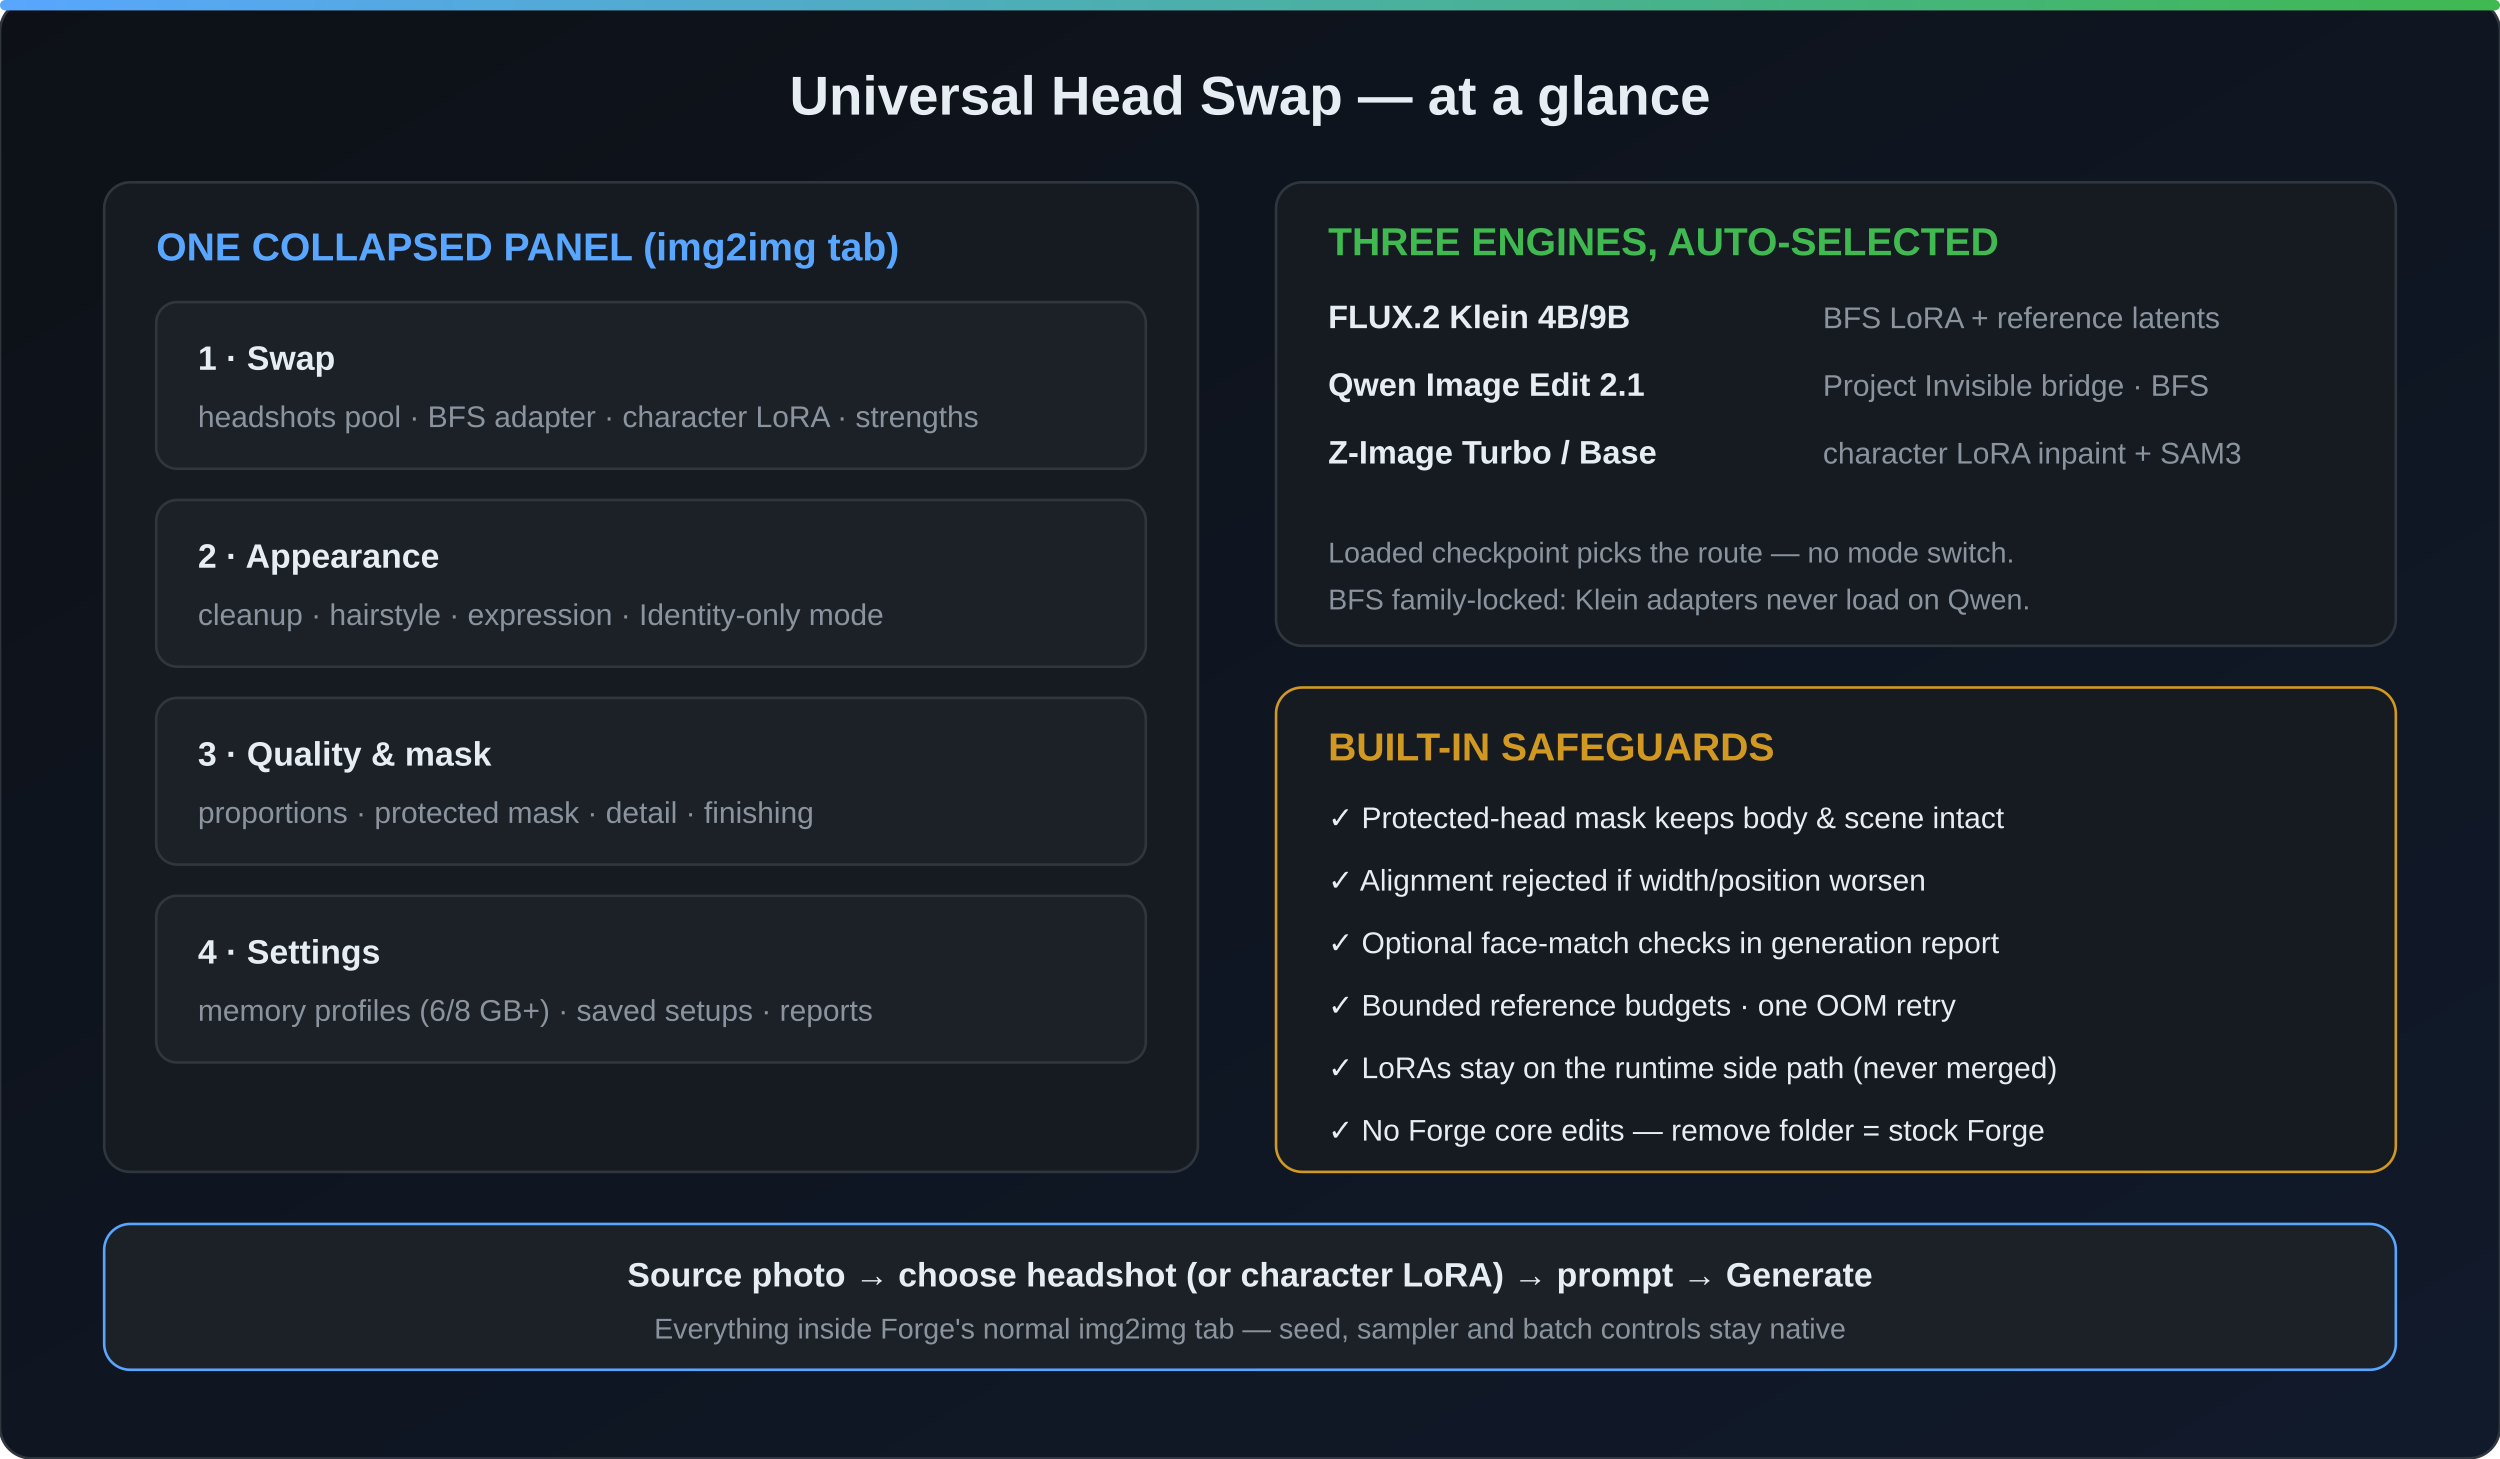
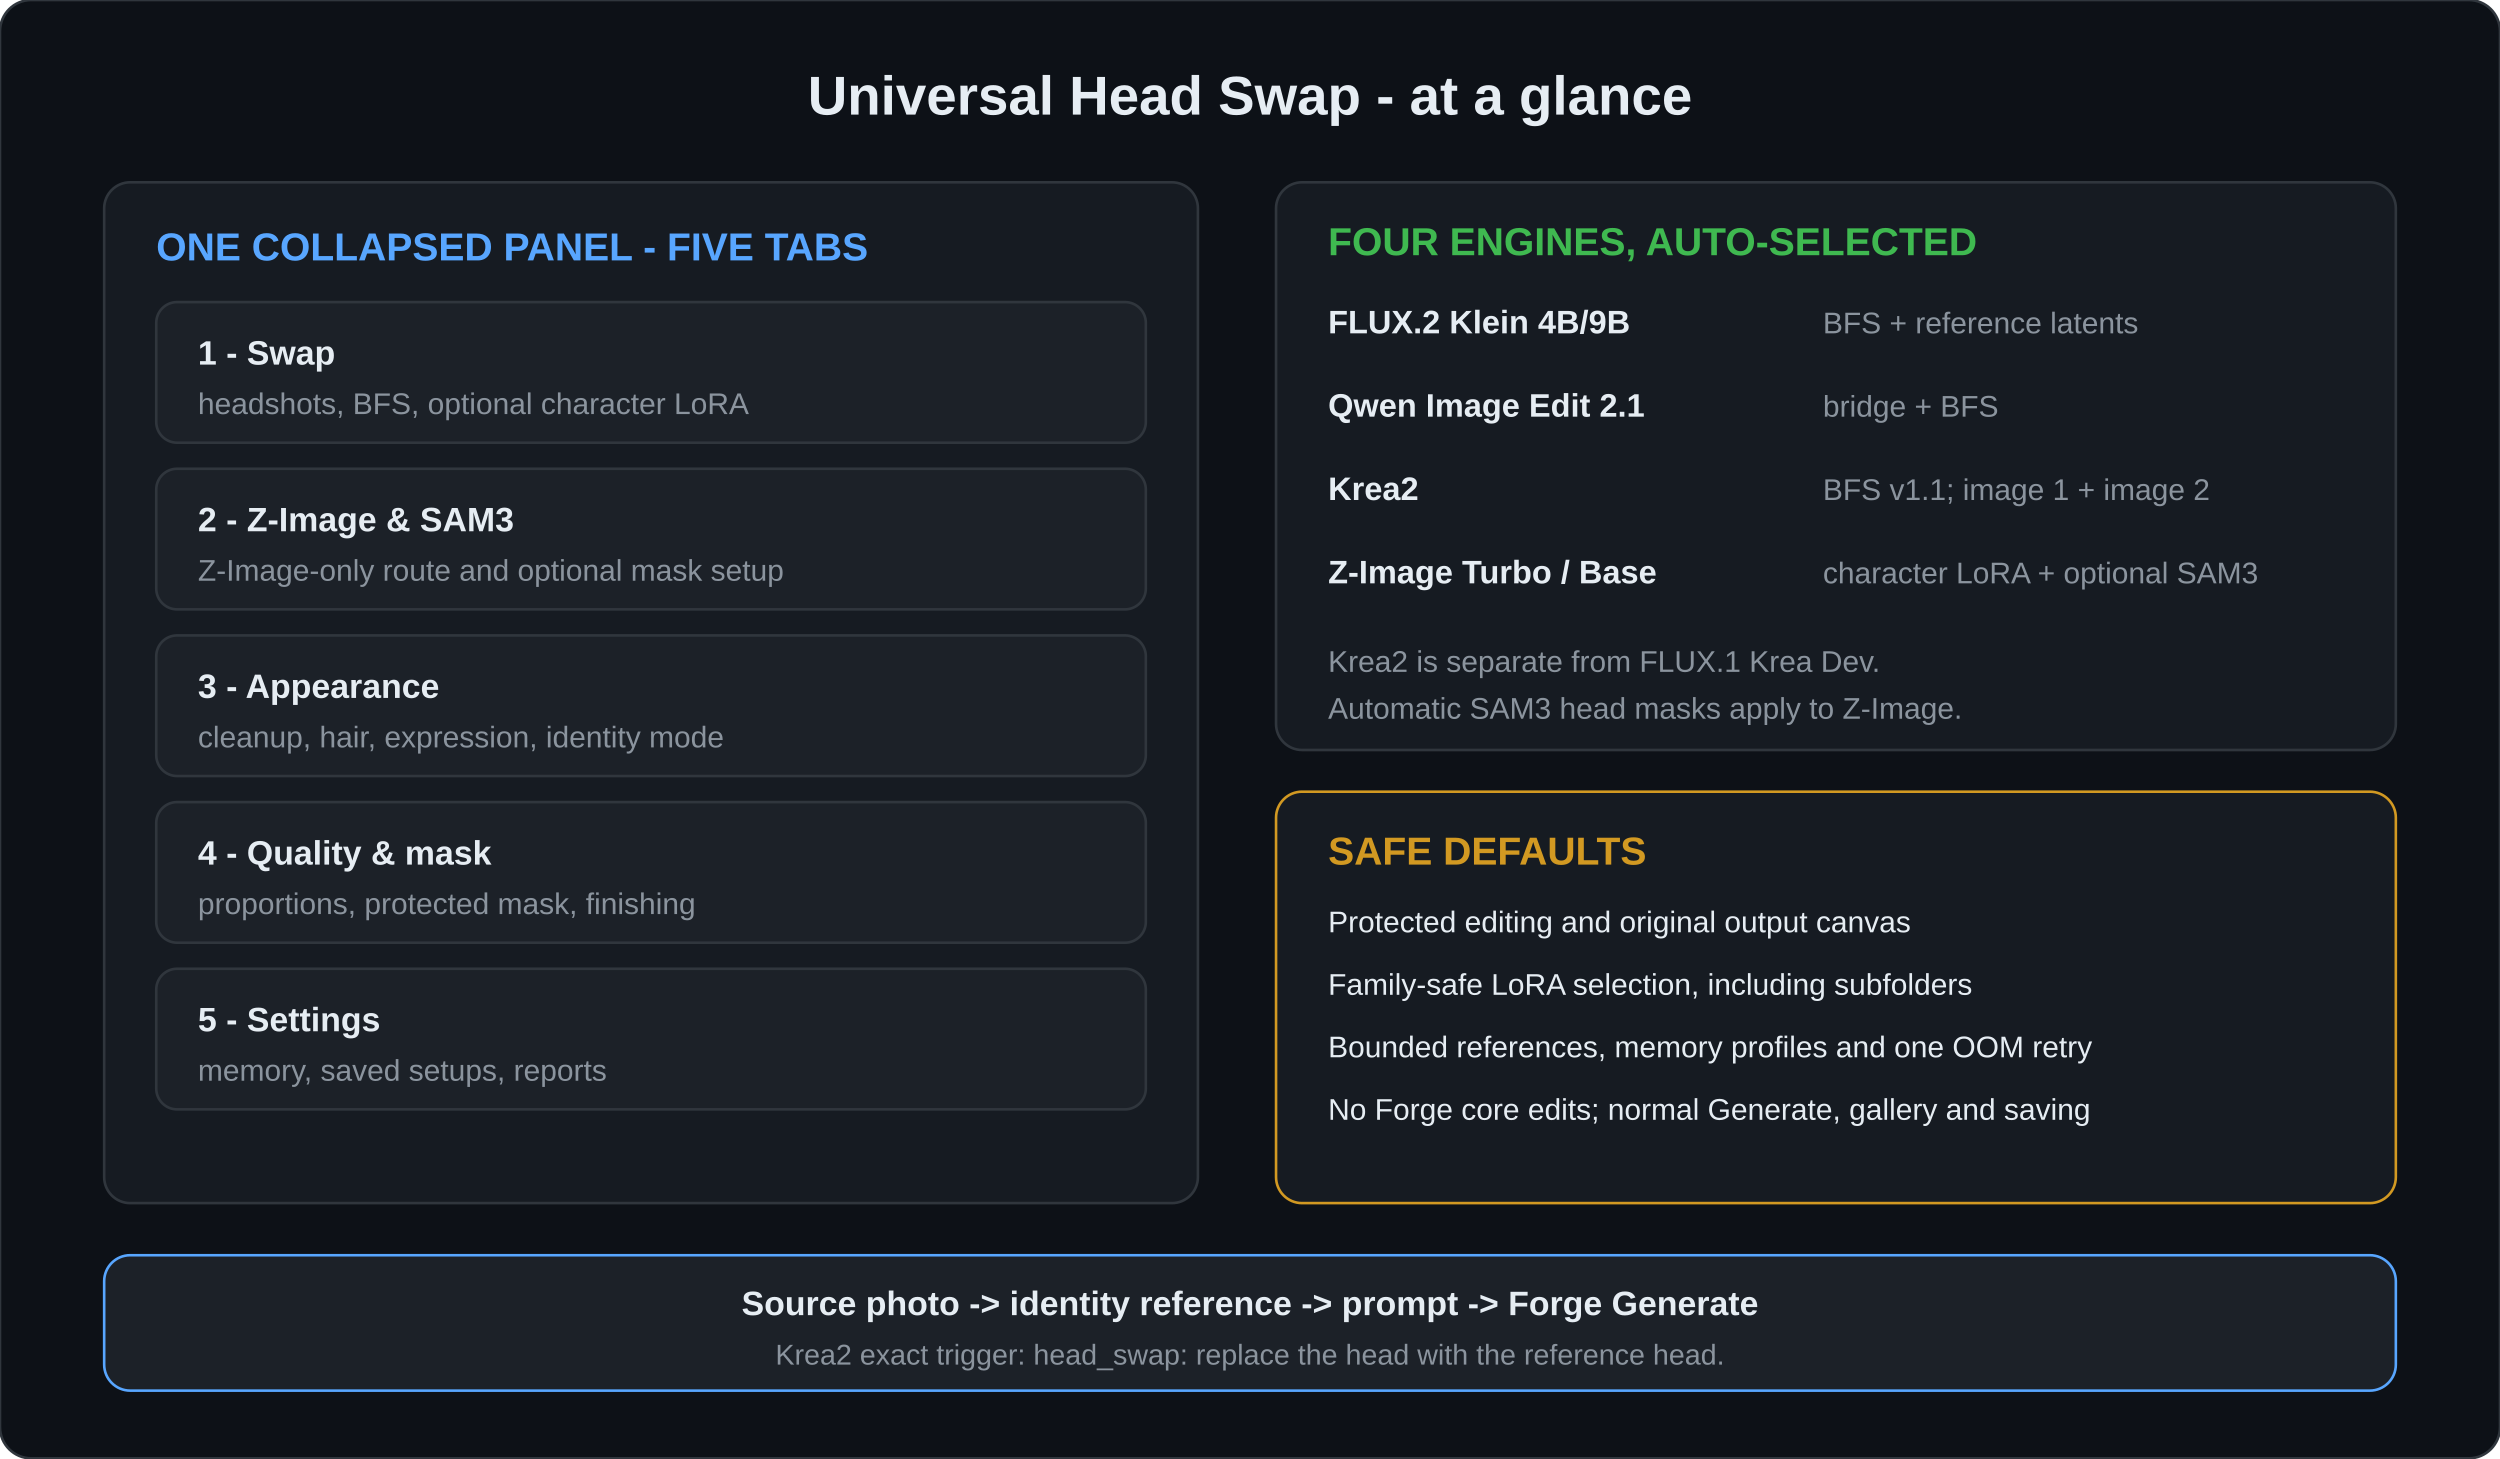
<svg xmlns="http://www.w3.org/2000/svg" viewBox="0 0 960 560" role="img" aria-labelledby="title desc" font-family="Segoe UI,Arial,sans-serif">
-   <defs>
-     <linearGradient id="bg3" x1="0" y1="0" x2="1" y2="1">
-       <stop offset="0" stop-color="#0d1117" />
-       <stop offset="1" stop-color="#111a2b" />
-     </linearGradient>
-     <linearGradient id="bar" x1="0" y1="0" x2="1" y2="0">
-       <stop offset="0" stop-color="#58a6ff" />
-       <stop offset="1" stop-color="#3fb950" />
-     </linearGradient>
-   </defs>
-   <rect width="960" height="560" rx="12" fill="url(#bg3)" stroke="#30363d" />
-   <rect x="0" y="0" width="960" height="4" rx="2" fill="url(#bar)" />
-   <text x="480" y="44" text-anchor="middle" font-size="21" font-weight="700" fill="#e6edf3">Universal Head Swap — at a glance</text>
-   <g>
-     <rect x="40" y="70" width="420" height="380" rx="10" fill="#161b22" stroke="#30363d" />
-     <text x="60" y="100" font-size="15" font-weight="700" fill="#58a6ff">ONE COLLAPSED PANEL (img2img tab)</text>
-     <rect x="60" y="116" width="380" height="64" rx="8" fill="#1c2128" stroke="#30363d" />
-     <text x="76" y="142" font-size="13" font-weight="600" fill="#e6edf3">1 · Swap</text>
-     <text x="76" y="164" font-size="11.5" fill="#8b949e">headshots pool · BFS adapter · character LoRA · strengths</text>
-     <rect x="60" y="192" width="380" height="64" rx="8" fill="#1c2128" stroke="#30363d" />
-     <text x="76" y="218" font-size="13" font-weight="600" fill="#e6edf3">2 · Appearance</text>
-     <text x="76" y="240" font-size="11.5" fill="#8b949e">cleanup · hairstyle · expression · Identity-only mode</text>
-     <rect x="60" y="268" width="380" height="64" rx="8" fill="#1c2128" stroke="#30363d" />
-     <text x="76" y="294" font-size="13" font-weight="600" fill="#e6edf3">3 · Quality &amp; mask</text>
-     <text x="76" y="316" font-size="11.5" fill="#8b949e">proportions · protected mask · detail · finishing</text>
-     <rect x="60" y="344" width="380" height="64" rx="8" fill="#1c2128" stroke="#30363d" />
-     <text x="76" y="370" font-size="13" font-weight="600" fill="#e6edf3">4 · Settings</text>
-     <text x="76" y="392" font-size="11.5" fill="#8b949e">memory profiles (6/8 GB+) · saved setups · reports</text>
+   <rect width="960" height="560" rx="12" fill="#0d1117" stroke="#30363d" />
+   <text x="480" y="44" text-anchor="middle" font-size="21" font-weight="700" fill="#e6edf3">Universal Head Swap - at a glance</text>
+   <rect x="40" y="70" width="420" height="392" rx="10" fill="#161b22" stroke="#30363d" />
+   <text x="60" y="100" font-size="15" font-weight="700" fill="#58a6ff">ONE COLLAPSED PANEL - FIVE TABS</text>
+   <g fill="#1c2128" stroke="#30363d">
+     <rect x="60" y="116" width="380" height="54" rx="8" />
+     <rect x="60" y="180" width="380" height="54" rx="8" />
+     <rect x="60" y="244" width="380" height="54" rx="8" />
+     <rect x="60" y="308" width="380" height="54" rx="8" />
+     <rect x="60" y="372" width="380" height="54" rx="8" />
  </g>
-   <g>
-     <rect x="490" y="70" width="430" height="178" rx="10" fill="#161b22" stroke="#30363d" />
-     <text x="510" y="98" font-size="15" font-weight="700" fill="#3fb950">THREE ENGINES, AUTO-SELECTED</text>
-     <text x="510" y="126" font-size="12.5" fill="#e6edf3" font-weight="600">FLUX.2 Klein 4B/9B</text>
-     <text x="700" y="126" font-size="11.5" fill="#8b949e">BFS LoRA + reference latents</text>
-     <text x="510" y="152" font-size="12.5" fill="#e6edf3" font-weight="600">Qwen Image Edit 2.1</text>
-     <text x="700" y="152" font-size="11.5" fill="#8b949e">Project Invisible bridge · BFS</text>
-     <text x="510" y="178" font-size="12.5" fill="#e6edf3" font-weight="600">Z-Image Turbo / Base</text>
-     <text x="700" y="178" font-size="11.5" fill="#8b949e">character LoRA inpaint + SAM3</text>
-     <text x="510" y="216" font-size="11" fill="#8b949e">Loaded checkpoint picks the route — no mode switch.</text>
-     <text x="510" y="234" font-size="11" fill="#8b949e">BFS family-locked: Klein adapters never load on Qwen.</text>
+   <g fill="#e6edf3" font-size="13" font-weight="600">
+     <text x="76" y="140">1 - Swap</text>
+     <text x="76" y="204">2 - Z-Image &amp; SAM3</text>
+     <text x="76" y="268">3 - Appearance</text>
+     <text x="76" y="332">4 - Quality &amp; mask</text>
+     <text x="76" y="396">5 - Settings</text>
  </g>
-   <g>
-     <rect x="490" y="264" width="430" height="186" rx="10" fill="#161b22" stroke="#d29922" />
-     <text x="510" y="292" font-size="15" font-weight="700" fill="#d29922">BUILT-IN SAFEGUARDS</text>
-     <text x="510" y="318" font-size="11.5" fill="#e6edf3">✓ Protected-head mask keeps body &amp; scene intact</text>
-     <text x="510" y="342" font-size="11.5" fill="#e6edf3">✓ Alignment rejected if width/position worsen</text>
-     <text x="510" y="366" font-size="11.5" fill="#e6edf3">✓ Optional face-match checks in generation report</text>
-     <text x="510" y="390" font-size="11.5" fill="#e6edf3">✓ Bounded reference budgets · one OOM retry</text>
-     <text x="510" y="414" font-size="11.5" fill="#e6edf3">✓ LoRAs stay on the runtime side path (never merged)</text>
-     <text x="510" y="438" font-size="11.5" fill="#e6edf3">✓ No Forge core edits — remove folder = stock Forge</text>
+   <g fill="#8b949e" font-size="11.5">
+     <text x="76" y="159">headshots, BFS, optional character LoRA</text>
+     <text x="76" y="223">Z-Image-only route and optional mask setup</text>
+     <text x="76" y="287">cleanup, hair, expression, identity mode</text>
+     <text x="76" y="351">proportions, protected mask, finishing</text>
+     <text x="76" y="415">memory, saved setups, reports</text>
  </g>
-   <g>
-     <rect x="40" y="470" width="880" height="56" rx="10" fill="#1c2128" stroke="#58a6ff" />
-     <text x="480" y="494" text-anchor="middle" font-size="13" font-weight="600" fill="#e6edf3">Source photo  →  choose headshot (or character LoRA)  →  prompt  →  Generate</text>
-     <text x="480" y="514" text-anchor="middle" font-size="11" fill="#8b949e">Everything inside Forge's normal img2img tab — seed, sampler and batch controls stay native</text>
+   <rect x="490" y="70" width="430" height="218" rx="10" fill="#161b22" stroke="#30363d" />
+   <text x="510" y="98" font-size="15" font-weight="700" fill="#3fb950">FOUR ENGINES, AUTO-SELECTED</text>
+   <g fill="#e6edf3" font-size="12.5" font-weight="600">
+     <text x="510" y="128">FLUX.2 Klein 4B/9B</text>
+     <text x="510" y="160">Qwen Image Edit 2.1</text>
+     <text x="510" y="192">Krea2</text>
+     <text x="510" y="224">Z-Image Turbo / Base</text>
  </g>
+   <g fill="#8b949e" font-size="11.5">
+     <text x="700" y="128">BFS + reference latents</text>
+     <text x="700" y="160">bridge + BFS</text>
+     <text x="700" y="192">BFS v1.1; image 1 + image 2</text>
+     <text x="700" y="224">character LoRA + optional SAM3</text>
+     <text x="510" y="258">Krea2 is separate from FLUX.1 Krea Dev.</text>
+     <text x="510" y="276">Automatic SAM3 head masks apply to Z-Image.</text>
+   </g>
+   <rect x="490" y="304" width="430" height="158" rx="10" fill="#161b22" stroke="#d29922" />
+   <text x="510" y="332" font-size="15" font-weight="700" fill="#d29922">SAFE DEFAULTS</text>
+   <g fill="#e6edf3" font-size="11.5">
+     <text x="510" y="358">Protected editing and original output canvas</text>
+     <text x="510" y="382">Family-safe LoRA selection, including subfolders</text>
+     <text x="510" y="406">Bounded references, memory profiles and one OOM retry</text>
+     <text x="510" y="430">No Forge core edits; normal Generate, gallery and saving</text>
+   </g>
+   <rect x="40" y="482" width="880" height="52" rx="10" fill="#1c2128" stroke="#58a6ff" />
+   <text x="480" y="505" text-anchor="middle" font-size="13" font-weight="600" fill="#e6edf3">Source photo -&gt; identity reference -&gt; prompt -&gt; Forge Generate</text>
+   <text x="480" y="524" text-anchor="middle" font-size="11" fill="#8b949e">Krea2 exact trigger: head_swap: replace the head with the reference head.</text>
</svg>
